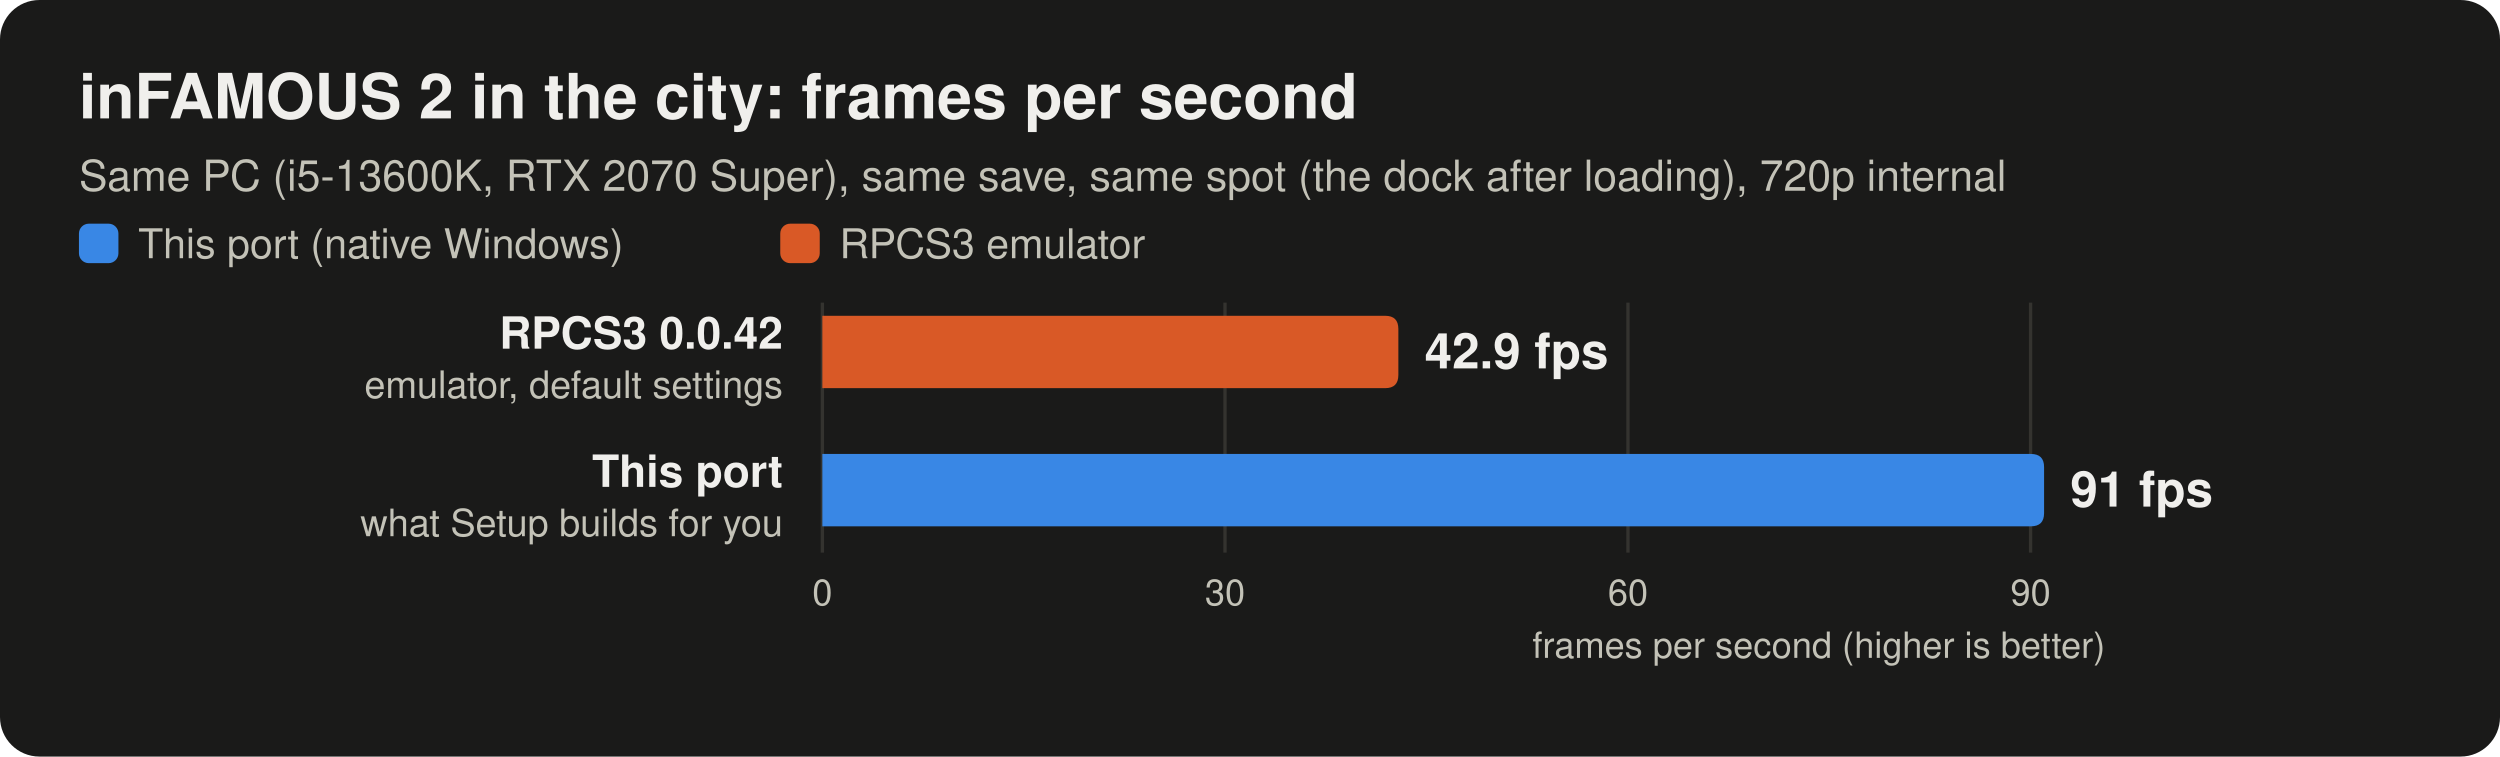
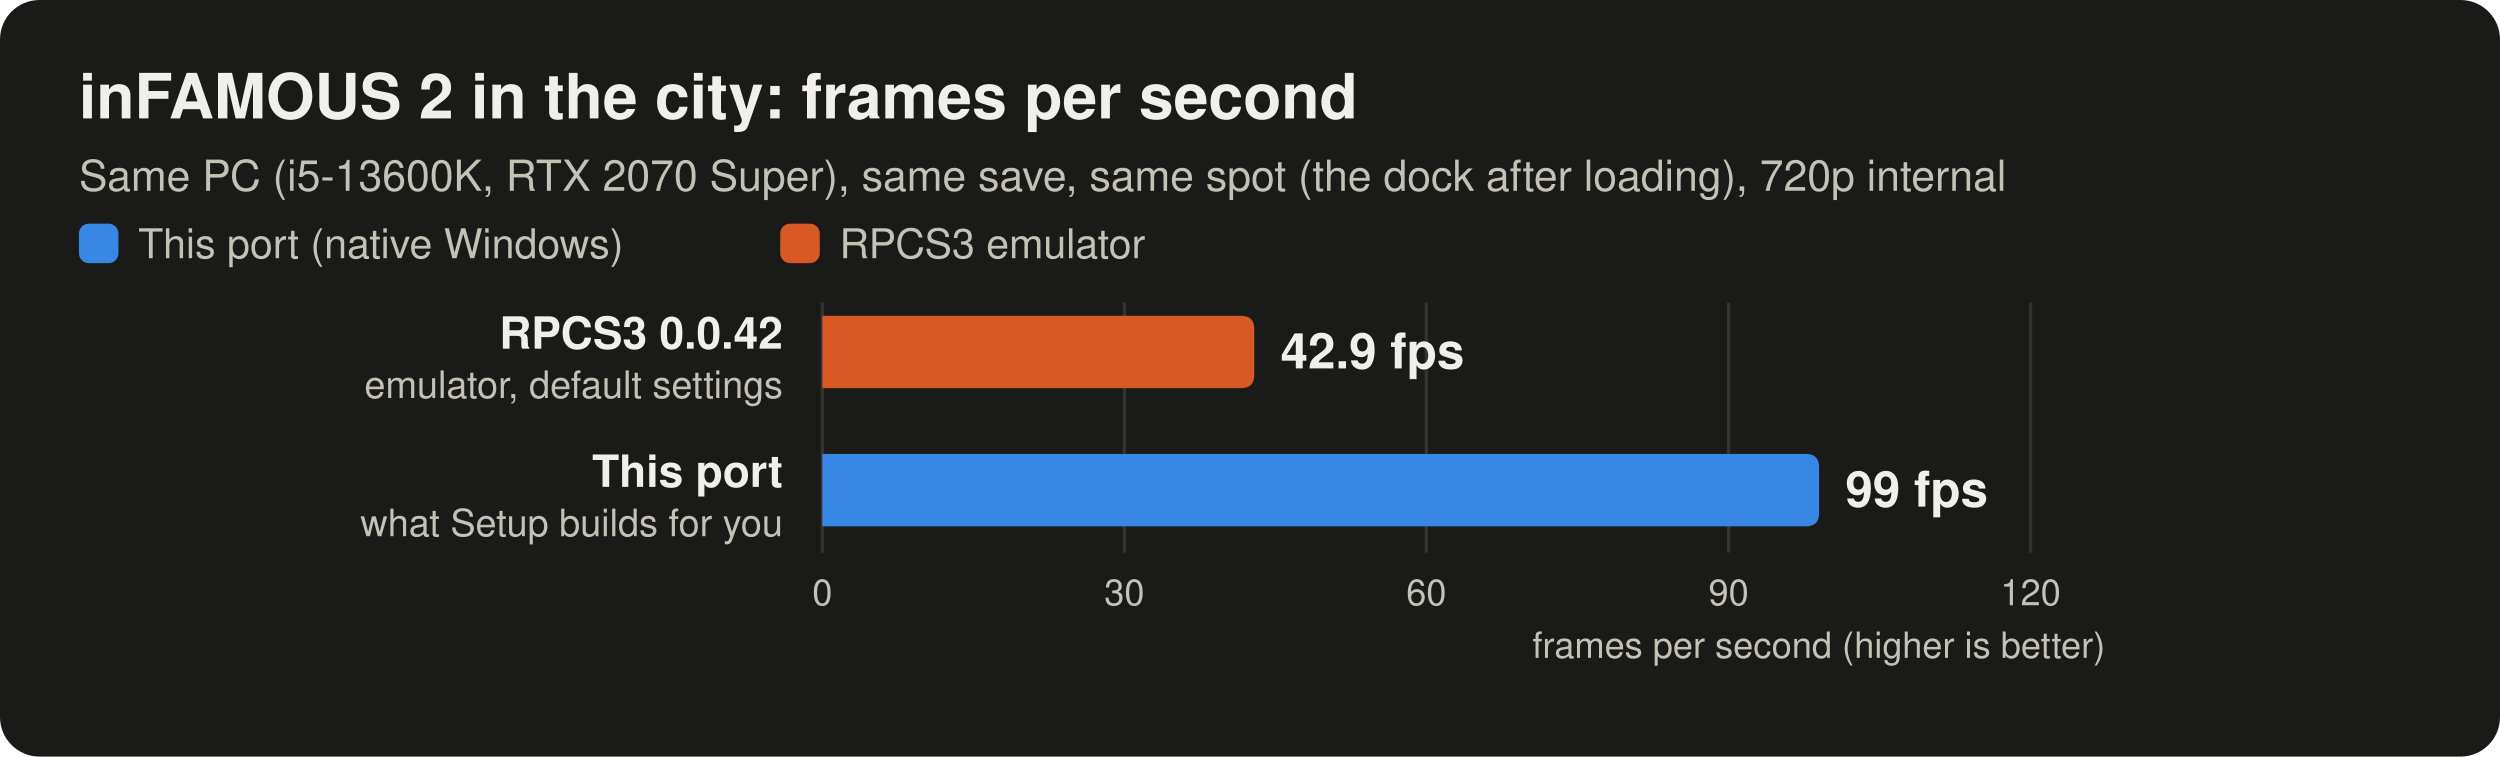
<svg xmlns="http://www.w3.org/2000/svg" width="760" height="230" viewBox="0 0 760 230" font-family="Segoe UI, -apple-system, Helvetica, Arial, sans-serif">
  <rect width="760" height="230" rx="12" fill="#1a1a19" />
  <text x="24" y="36" font-size="19" font-weight="600" fill="#f0efec">inFAMOUS 2 in the city: frames per second</text>
  <text x="24" y="58" font-size="13" fill="#c3c2b7">Same PC (i5-13600K, RTX 2070 Super), same save, same spot (the dock after loading), 720p internal</text>
  <rect x="24" y="68" width="12" height="12" rx="3" fill="#3987e5" />
  <text x="42" y="78.5" font-size="12.5" fill="#c3c2b7">This port (native Windows)</text>
  <rect x="237.2" y="68" width="12" height="12" rx="3" fill="#d95926" />
  <text x="255.2" y="78.5" font-size="12.5" fill="#c3c2b7">RPCS3 emulator</text>
  <line x1="250.0" y1="92" x2="250.0" y2="168" stroke="#34332f" stroke-width="1" />
  <text x="250.0" y="184" font-size="11" text-anchor="middle" fill="#c3c2b7">0</text>
-   <line x1="372.4" y1="92" x2="372.4" y2="168" stroke="#34332f" stroke-width="1" />
-   <text x="372.4" y="184" font-size="11" text-anchor="middle" fill="#c3c2b7">30</text>
-   <line x1="494.9" y1="92" x2="494.9" y2="168" stroke="#34332f" stroke-width="1" />
-   <text x="494.9" y="184" font-size="11" text-anchor="middle" fill="#c3c2b7">60</text>
+   <line x1="341.8" y1="92" x2="341.8" y2="168" stroke="#34332f" stroke-width="1" />
+   <text x="341.8" y="184" font-size="11" text-anchor="middle" fill="#c3c2b7">30</text>
+   <line x1="433.6" y1="92" x2="433.6" y2="168" stroke="#34332f" stroke-width="1" />
+   <text x="433.6" y="184" font-size="11" text-anchor="middle" fill="#c3c2b7">60</text>
+   <line x1="525.5" y1="92" x2="525.5" y2="168" stroke="#34332f" stroke-width="1" />
+   <text x="525.5" y="184" font-size="11" text-anchor="middle" fill="#c3c2b7">90</text>
  <line x1="617.3" y1="92" x2="617.3" y2="168" stroke="#34332f" stroke-width="1" />
-   <text x="617.3" y="184" font-size="11" text-anchor="middle" fill="#c3c2b7">90</text>
+   <text x="617.3" y="184" font-size="11" text-anchor="middle" fill="#c3c2b7">120</text>
  <text x="640" y="200" font-size="11" text-anchor="end" fill="#c3c2b7">frames per second (higher is better)</text>
  <text x="238" y="106" font-size="13.5" font-weight="600" text-anchor="end" fill="#f0efec">RPCS3 0.0.42</text>
  <text x="238" y="121" font-size="11.5" text-anchor="end" fill="#c3c2b7">emulator, default settings</text>
-   <path d="M250.0,96.0 H421.1 Q425.1,96.0 425.1,100.0 V114.0 Q425.1,118.0 421.1,118.0 H250.0 Z" fill="#d95926" />
-   <text x="433.1" y="112" font-size="15" font-weight="700" fill="#f0efec">42.9 fps</text>
+   <path d="M250.0,96.0 H377.3 Q381.3,96.0 381.3,100.0 V114.0 Q381.3,118.0 377.3,118.0 H250.0 Z" fill="#d95926" />
+   <text x="389.3" y="112" font-size="15" font-weight="700" fill="#f0efec">42.9 fps</text>
  <text x="238" y="148" font-size="13.5" font-weight="600" text-anchor="end" fill="#f0efec">This port</text>
  <text x="238" y="163" font-size="11.5" text-anchor="end" fill="#c3c2b7">what Setup builds for you</text>
-   <path d="M250.0,138.0 H617.4 Q621.4,138.0 621.4,142.0 V156.0 Q621.4,160.0 617.4,160.0 H250.0 Z" fill="#3987e5" />
-   <text x="629.4" y="154" font-size="15" font-weight="700" fill="#f0efec">91 fps</text>
+   <path d="M250.0,138.0 H549.0 Q553.0,138.0 553.0,142.0 V156.0 Q553.0,160.0 549.0,160.0 H250.0 Z" fill="#3987e5" />
+   <text x="561.0" y="154" font-size="15" font-weight="700" fill="#f0efec">99 fps</text>
</svg>
